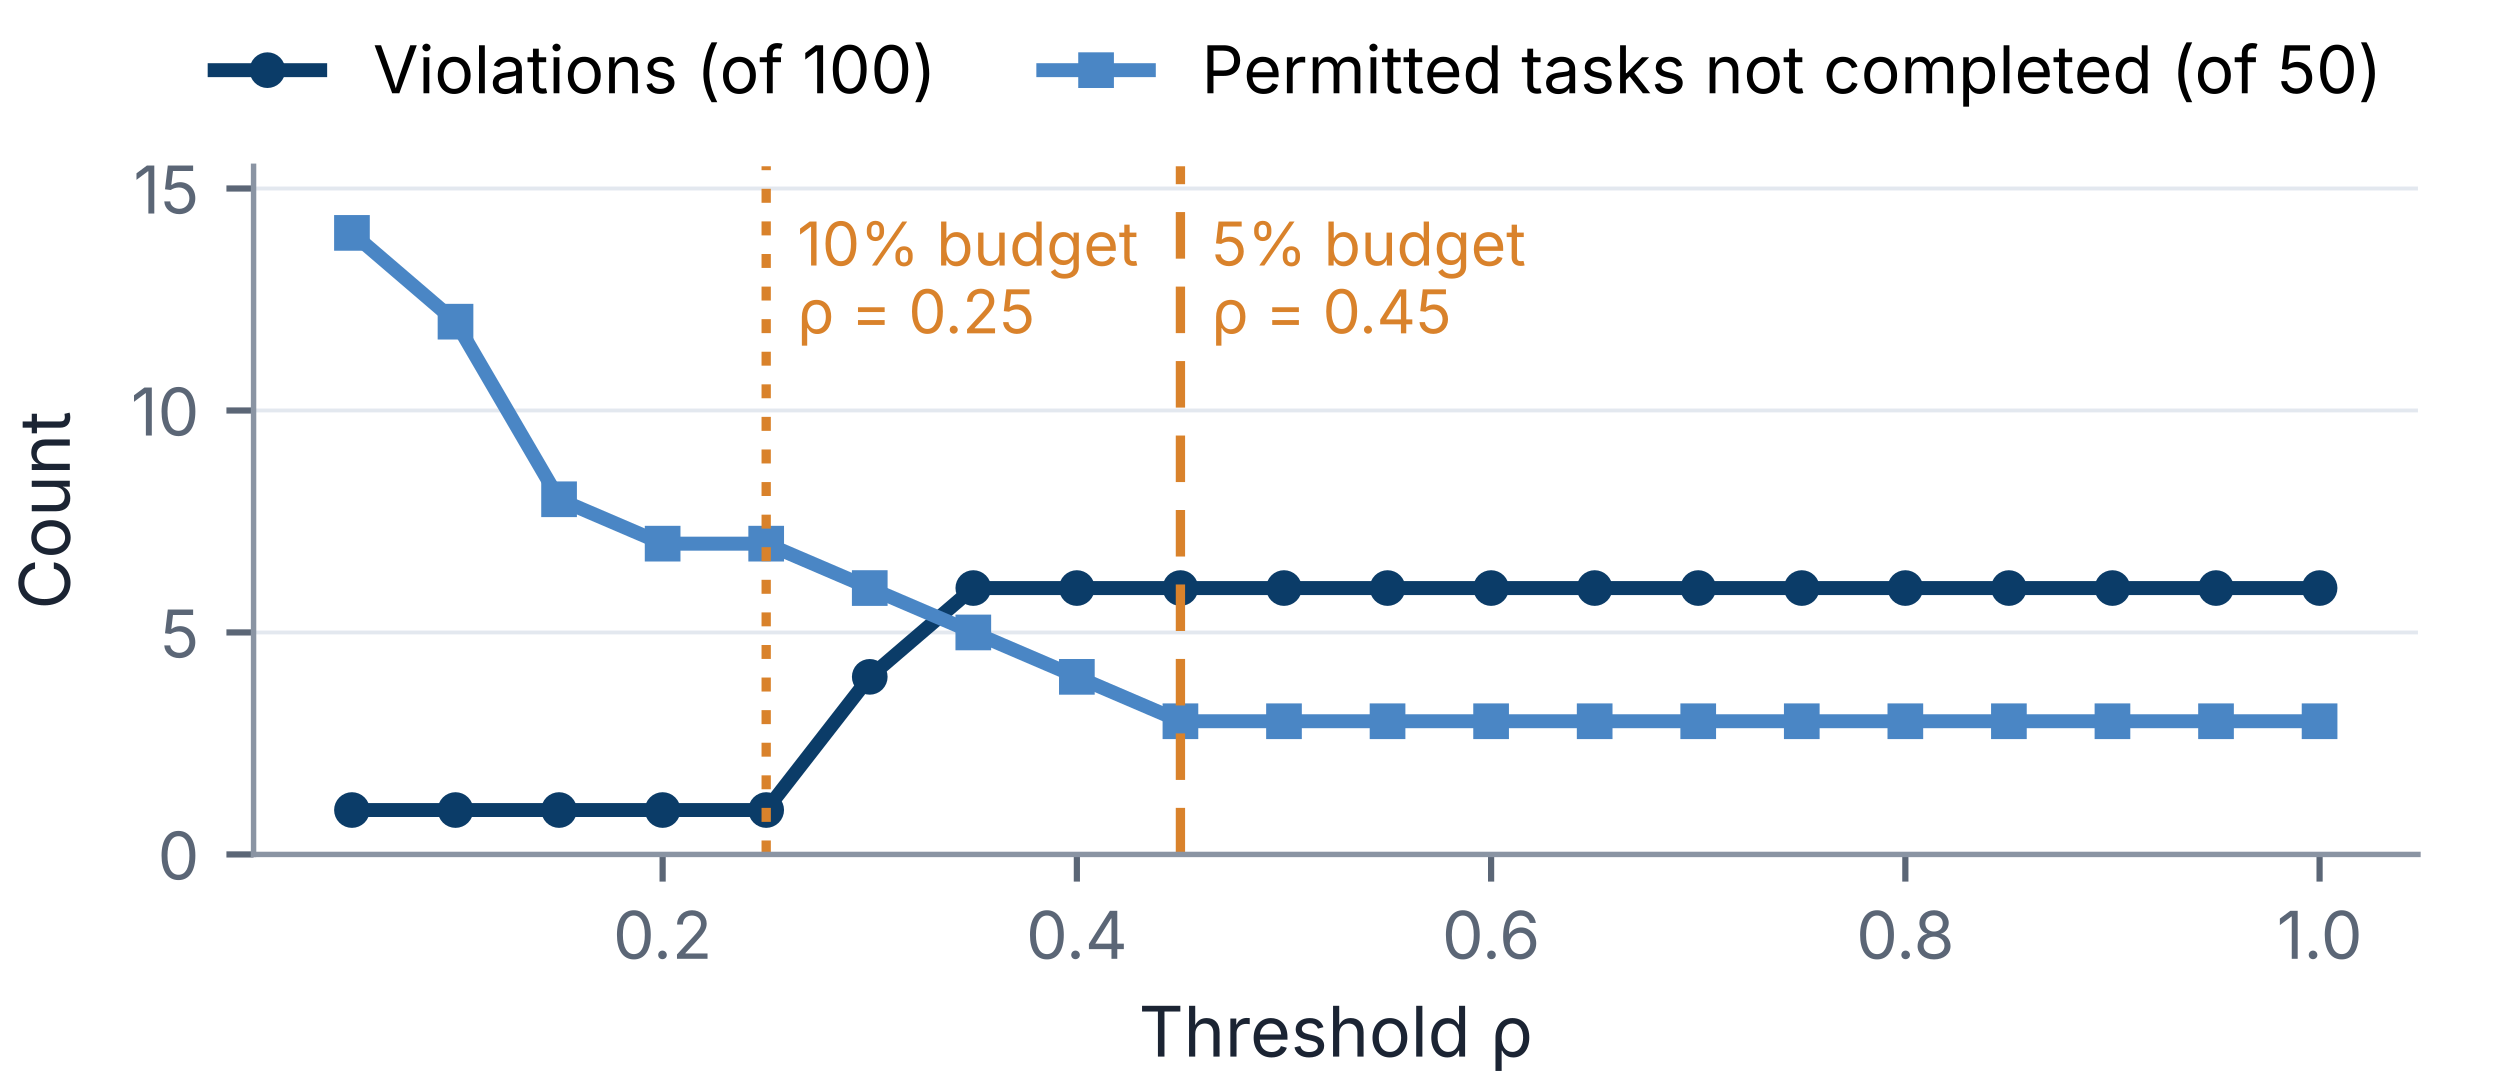
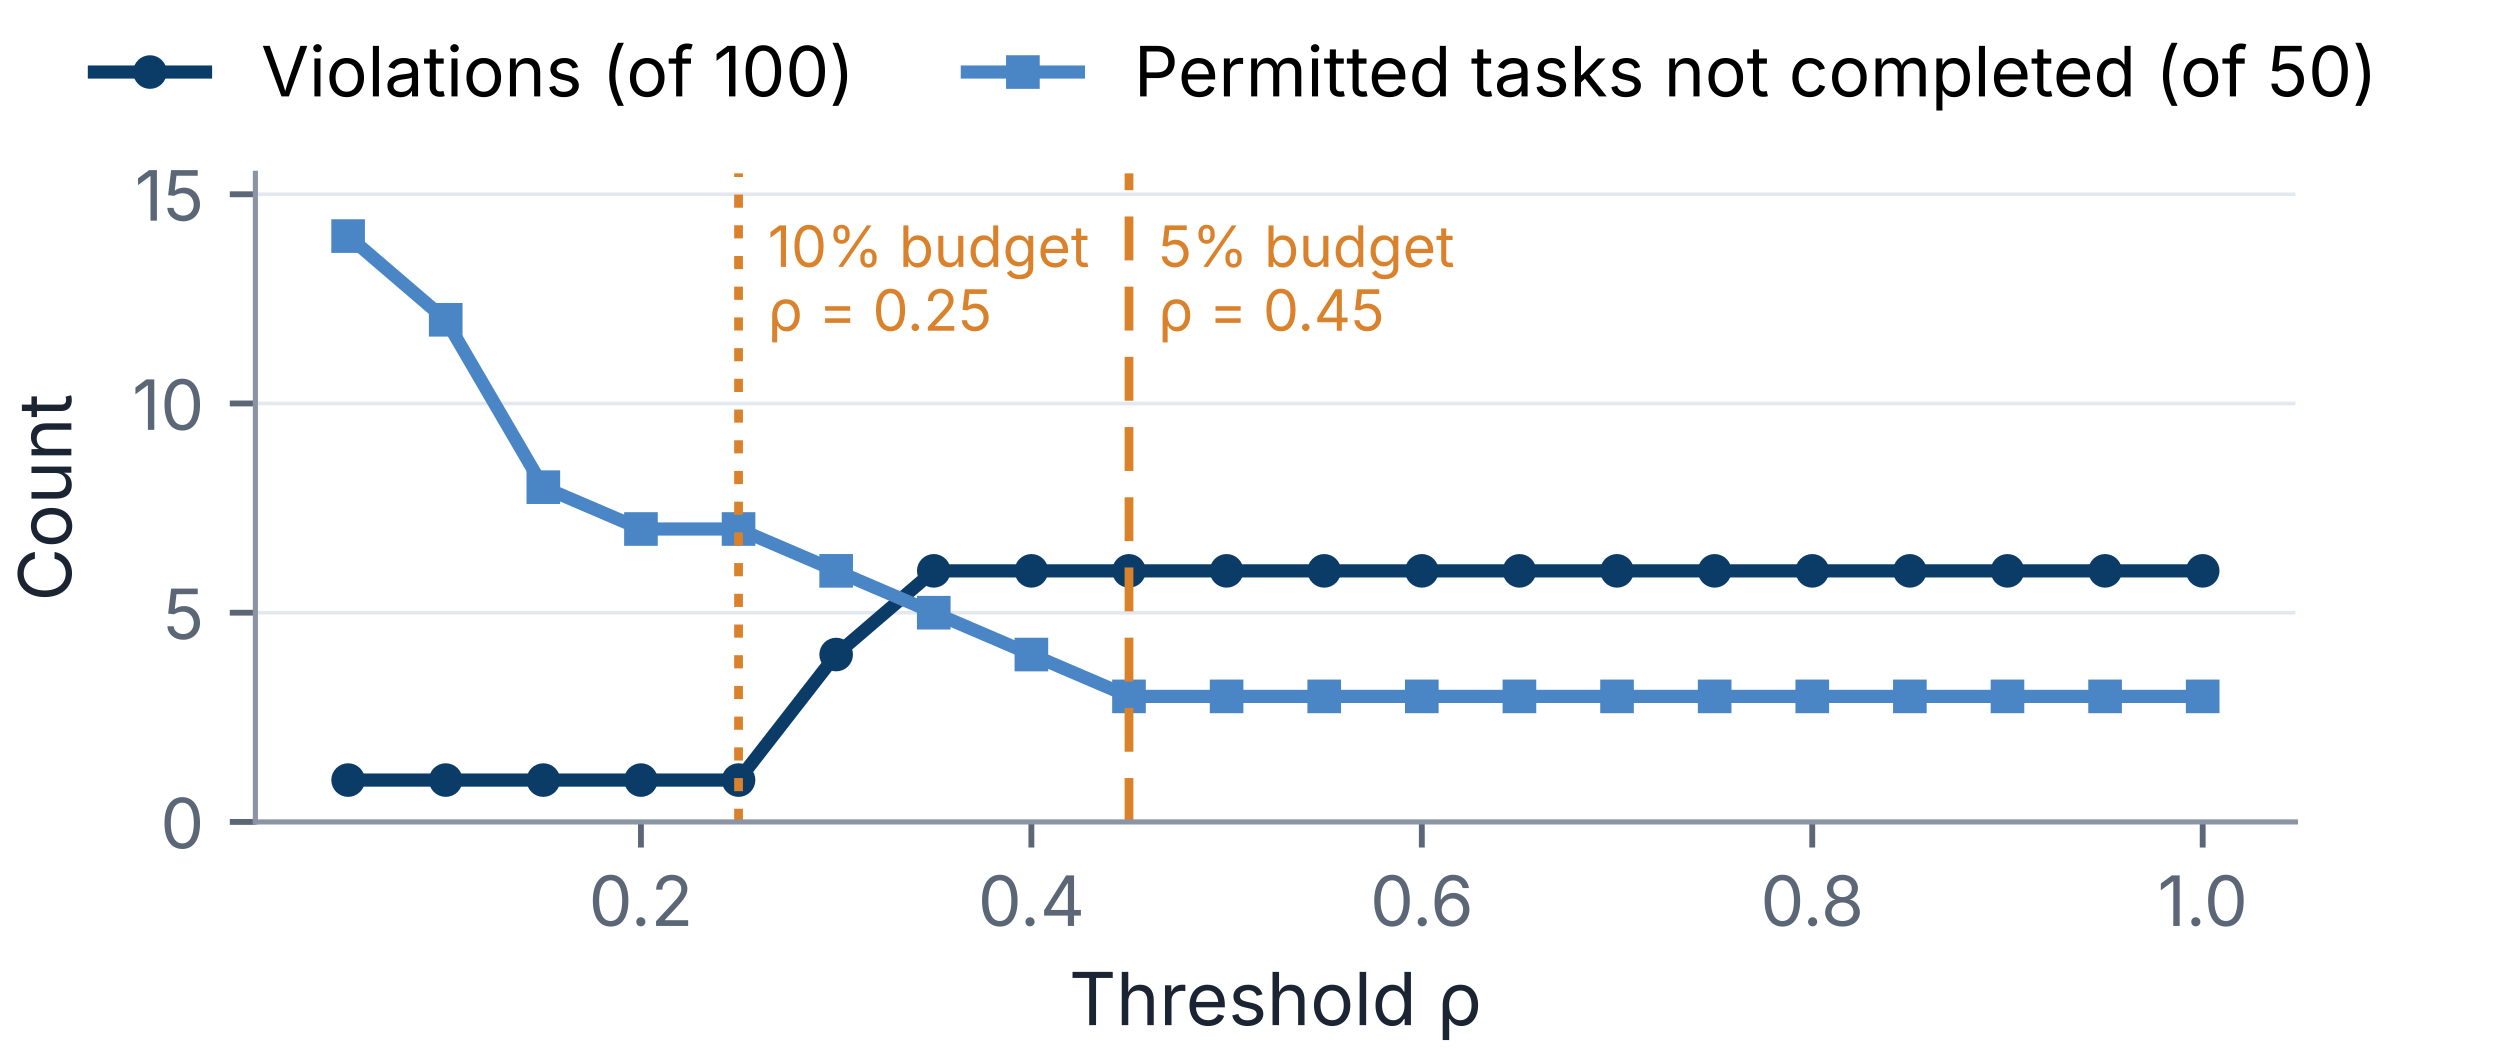
- <svg xmlns="http://www.w3.org/2000/svg" xmlns:xlink="http://www.w3.org/1999/xlink" class="figsvg" viewBox="0 0 322.262 140.237" version="1.1">
+ <svg xmlns="http://www.w3.org/2000/svg" xmlns:xlink="http://www.w3.org/1999/xlink" class="figsvg" viewBox="0 0 341.905 144.441" version="1.1">
  <defs>
    <style type="text/css">*{stroke-linejoin: round; stroke-linecap: butt}</style>
  </defs>
  <g id="figure_1">
    <g id="patch_1">
-       <path d="M 0 140.237  L 322.262 140.237  L 322.262 0  L 0 0  L 0 140.237  z " style="fill: none" />
+       <path d="M 0 144.441  L 341.905 144.441  L 341.905 -0  L 0 -0  L 0 144.441  z " style="fill: none" />
    </g>
    <g id="axes_1">
      <g id="patch_2">
-         <path d="M 32.687 110.14  L 311.687 110.14  L 311.687 21.436  L 32.687 21.436  L 32.687 110.14  z " style="fill: none" />
+         <path d="M 34.927 112.408  L 313.927 112.408  L 313.927 23.704  L 34.927 23.704  L 34.927 112.408  z " style="fill: none" />
      </g>
      <g id="matplotlib.axis_1">
        <g id="xtick_1">
          <g id="line2d_1">
            <defs>
-               <path id="m171041f2a3" d="M 0 0  L 0 3.5  " style="stroke: #5b6676; stroke-width: 0.8" />
+               <path id="m90a9bc4963" d="M 0 0  L 0 3.5  " style="stroke: #5b6676; stroke-width: 0.8" />
            </defs>
            <g>
-               <use xlink:href="#m171041f2a3" x="85.416" y="110.14" style="fill: #5b6676; stroke: #5b6676; stroke-width: 0.8" />
+               <use xlink:href="#m90a9bc4963" x="87.657" y="112.408" style="fill: #5b6676; stroke: #5b6676; stroke-width: 0.8" />
            </g>
          </g>
          <g id="text_1">
-             <text style="font-size: 8.5px; font-family: Inter, sans-serif; text-anchor: middle; fill: #5b6676" x="85.416" y="123.599" transform="rotate(-0 85.41623 123.5991)">0.2</text>
+             <text style="font-size: 9.5px; font-family: Inter, sans-serif; text-anchor: middle; fill: #5b6676" x="87.657" y="126.627" transform="rotate(-0 87.65654 126.6267)">0.2</text>
          </g>
        </g>
        <g id="xtick_2">
          <g id="line2d_2">
            <g>
-               <use xlink:href="#m171041f2a3" x="138.813" y="110.14" style="fill: #5b6676; stroke: #5b6676; stroke-width: 0.8" />
+               <use xlink:href="#m90a9bc4963" x="141.054" y="112.408" style="fill: #5b6676; stroke: #5b6676; stroke-width: 0.8" />
            </g>
          </g>
          <g id="text_2">
-             <text style="font-size: 8.5px; font-family: Inter, sans-serif; text-anchor: middle; fill: #5b6676" x="138.813" y="123.599" transform="rotate(-0 138.8134 123.5991)">0.4</text>
+             <text style="font-size: 9.5px; font-family: Inter, sans-serif; text-anchor: middle; fill: #5b6676" x="141.054" y="126.627" transform="rotate(-0 141.0537 126.6267)">0.4</text>
          </g>
        </g>
        <g id="xtick_3">
          <g id="line2d_3">
            <g>
-               <use xlink:href="#m171041f2a3" x="192.21" y="110.14" style="fill: #5b6676; stroke: #5b6676; stroke-width: 0.8" />
+               <use xlink:href="#m90a9bc4963" x="194.451" y="112.408" style="fill: #5b6676; stroke: #5b6676; stroke-width: 0.8" />
            </g>
          </g>
          <g id="text_3">
-             <text style="font-size: 8.5px; font-family: Inter, sans-serif; text-anchor: middle; fill: #5b6676" x="192.21" y="123.599" transform="rotate(-0 192.2105 123.5991)">0.6</text>
+             <text style="font-size: 9.5px; font-family: Inter, sans-serif; text-anchor: middle; fill: #5b6676" x="194.451" y="126.627" transform="rotate(-0 194.4508 126.6267)">0.6</text>
          </g>
        </g>
        <g id="xtick_4">
          <g id="line2d_4">
            <g>
-               <use xlink:href="#m171041f2a3" x="245.608" y="110.14" style="fill: #5b6676; stroke: #5b6676; stroke-width: 0.8" />
+               <use xlink:href="#m90a9bc4963" x="247.848" y="112.408" style="fill: #5b6676; stroke: #5b6676; stroke-width: 0.8" />
            </g>
          </g>
          <g id="text_4">
-             <text style="font-size: 8.5px; font-family: Inter, sans-serif; text-anchor: middle; fill: #5b6676" x="245.608" y="123.599" transform="rotate(-0 245.6076 123.5991)">0.8</text>
+             <text style="font-size: 9.5px; font-family: Inter, sans-serif; text-anchor: middle; fill: #5b6676" x="247.848" y="126.627" transform="rotate(-0 247.8479 126.6267)">0.8</text>
          </g>
        </g>
        <g id="xtick_5">
          <g id="line2d_5">
            <g>
-               <use xlink:href="#m171041f2a3" x="299.005" y="110.14" style="fill: #5b6676; stroke: #5b6676; stroke-width: 0.8" />
+               <use xlink:href="#m90a9bc4963" x="301.245" y="112.408" style="fill: #5b6676; stroke: #5b6676; stroke-width: 0.8" />
            </g>
          </g>
          <g id="text_5">
-             <text style="font-size: 8.5px; font-family: Inter, sans-serif; text-anchor: middle; fill: #5b6676" x="299.005" y="123.599" transform="rotate(-0 299.0047 123.5991)">1.0</text>
+             <text style="font-size: 9.5px; font-family: Inter, sans-serif; text-anchor: middle; fill: #5b6676" x="301.245" y="126.627" transform="rotate(-0 301.2451 126.6267)">1.0</text>
          </g>
        </g>
        <g id="text_6">
-           <text style="font-size: 9px; font-family: Inter, sans-serif; text-anchor: middle; fill: #1b2433" x="172.187" y="136.205" transform="rotate(-0 172.1866 136.2054)">Threshold ρ</text>
+           <text style="font-size: 10px; font-family: Inter, sans-serif; text-anchor: middle; fill: #1b2433" x="174.427" y="140.201" transform="rotate(-0 174.4269 140.2009)">Threshold ρ</text>
        </g>
      </g>
      <g id="matplotlib.axis_2">
        <g id="ytick_1">
          <g id="line2d_6">
-             <path d="M 32.687 110.14  L 311.687 110.14  " clip-path="url(#p44b27563f8)" style="fill: none; stroke: #e3e8ef; stroke-width: 0.5; stroke-linecap: square" />
+             <path d="M 34.927 112.408  L 313.927 112.408  " clip-path="url(#pfa66e3ffac)" style="fill: none; stroke: #e3e8ef; stroke-width: 0.5; stroke-linecap: square" />
          </g>
          <g id="line2d_7">
            <defs>
-               <path id="m59c87d0fcd" d="M 0 0  L -3.5 0  " style="stroke: #5b6676; stroke-width: 0.8" />
+               <path id="m61355a91df" d="M 0 0  L -3.5 0  " style="stroke: #5b6676; stroke-width: 0.8" />
            </defs>
            <g>
-               <use xlink:href="#m59c87d0fcd" x="32.687" y="110.14" style="fill: #5b6676; stroke: #5b6676; stroke-width: 0.8" />
+               <use xlink:href="#m61355a91df" x="34.927" y="112.408" style="fill: #5b6676; stroke: #5b6676; stroke-width: 0.8" />
            </g>
          </g>
          <g id="text_7">
-             <text style="font-size: 8.5px; font-family: Inter, sans-serif; text-anchor: end; fill: #5b6676" x="25.687" y="113.37" transform="rotate(-0 25.68656 113.3697)">0</text>
+             <text style="font-size: 9.5px; font-family: Inter, sans-serif; text-anchor: end; fill: #5b6676" x="27.927" y="116.017" transform="rotate(-0 27.92687 116.0175)">0</text>
          </g>
        </g>
        <g id="ytick_2">
          <g id="line2d_8">
-             <path d="M 32.687 81.526  L 311.687 81.526  " clip-path="url(#p44b27563f8)" style="fill: none; stroke: #e3e8ef; stroke-width: 0.5; stroke-linecap: square" />
+             <path d="M 34.927 83.794  L 313.927 83.794  " clip-path="url(#pfa66e3ffac)" style="fill: none; stroke: #e3e8ef; stroke-width: 0.5; stroke-linecap: square" />
          </g>
          <g id="line2d_9">
            <g>
-               <use xlink:href="#m59c87d0fcd" x="32.687" y="81.526" style="fill: #5b6676; stroke: #5b6676; stroke-width: 0.8" />
+               <use xlink:href="#m61355a91df" x="34.927" y="83.794" style="fill: #5b6676; stroke: #5b6676; stroke-width: 0.8" />
            </g>
          </g>
          <g id="text_8">
-             <text style="font-size: 8.5px; font-family: Inter, sans-serif; text-anchor: end; fill: #5b6676" x="25.687" y="84.756" transform="rotate(-0 25.68656 84.75555)">5</text>
+             <text style="font-size: 9.5px; font-family: Inter, sans-serif; text-anchor: end; fill: #5b6676" x="27.927" y="87.403" transform="rotate(-0 27.92687 87.40328)">5</text>
          </g>
        </g>
        <g id="ytick_3">
          <g id="line2d_10">
-             <path d="M 32.687 52.912  L 311.687 52.912  " clip-path="url(#p44b27563f8)" style="fill: none; stroke: #e3e8ef; stroke-width: 0.5; stroke-linecap: square" />
+             <path d="M 34.927 55.18  L 313.927 55.18  " clip-path="url(#pfa66e3ffac)" style="fill: none; stroke: #e3e8ef; stroke-width: 0.5; stroke-linecap: square" />
          </g>
          <g id="line2d_11">
            <g>
-               <use xlink:href="#m59c87d0fcd" x="32.687" y="52.912" style="fill: #5b6676; stroke: #5b6676; stroke-width: 0.8" />
+               <use xlink:href="#m61355a91df" x="34.927" y="55.18" style="fill: #5b6676; stroke: #5b6676; stroke-width: 0.8" />
            </g>
          </g>
          <g id="text_9">
-             <text style="font-size: 8.5px; font-family: Inter, sans-serif; text-anchor: end; fill: #5b6676" x="25.687" y="56.141" transform="rotate(-0 25.68656 56.14135)">10</text>
+             <text style="font-size: 9.5px; font-family: Inter, sans-serif; text-anchor: end; fill: #5b6676" x="27.927" y="58.789" transform="rotate(-0 27.92687 58.78909)">10</text>
          </g>
        </g>
        <g id="ytick_4">
          <g id="line2d_12">
-             <path d="M 32.687 24.298  L 311.687 24.298  " clip-path="url(#p44b27563f8)" style="fill: none; stroke: #e3e8ef; stroke-width: 0.5; stroke-linecap: square" />
+             <path d="M 34.927 26.566  L 313.927 26.566  " clip-path="url(#pfa66e3ffac)" style="fill: none; stroke: #e3e8ef; stroke-width: 0.5; stroke-linecap: square" />
          </g>
          <g id="line2d_13">
            <g>
-               <use xlink:href="#m59c87d0fcd" x="32.687" y="24.298" style="fill: #5b6676; stroke: #5b6676; stroke-width: 0.8" />
+               <use xlink:href="#m61355a91df" x="34.927" y="26.566" style="fill: #5b6676; stroke: #5b6676; stroke-width: 0.8" />
            </g>
          </g>
          <g id="text_10">
-             <text style="font-size: 8.5px; font-family: Inter, sans-serif; text-anchor: end; fill: #5b6676" x="25.687" y="27.527" transform="rotate(-0 25.68656 27.52716)">15</text>
+             <text style="font-size: 9.5px; font-family: Inter, sans-serif; text-anchor: end; fill: #5b6676" x="27.927" y="30.175" transform="rotate(-0 27.92687 30.1749)">15</text>
          </g>
        </g>
        <g id="text_11">
-           <text style="font-size: 9px; font-family: Inter, sans-serif; text-anchor: middle; fill: #1b2433" x="8.999" y="65.788" transform="rotate(-90 8.998594 65.78841)">Count</text>
+           <text style="font-size: 10px; font-family: Inter, sans-serif; text-anchor: middle; fill: #1b2433" x="9.758" y="68.056" transform="rotate(-90 9.758437 68.05622)">Count</text>
        </g>
      </g>
      <g id="line2d_14">
-         <path d="M 45.368 104.418  L 58.718 104.418  L 72.067 104.418  L 85.416 104.418  L 98.766 104.418  L 112.115 87.249  L 125.464 75.803  L 138.813 75.803  L 152.163 75.803  L 165.512 75.803  L 178.861 75.803  L 192.21 75.803  L 205.56 75.803  L 218.909 75.803  L 232.258 75.803  L 245.608 75.803  L 258.957 75.803  L 272.306 75.803  L 285.655 75.803  L 299.005 75.803  " clip-path="url(#p44b27563f8)" style="fill: none; stroke: #0b3c68; stroke-width: 1.8; stroke-linecap: square" />
+         <path d="M 47.609 106.685  L 60.958 106.685  L 74.307 106.685  L 87.657 106.685  L 101.006 106.685  L 114.355 89.517  L 127.704 78.071  L 141.054 78.071  L 154.403 78.071  L 167.752 78.071  L 181.102 78.071  L 194.451 78.071  L 207.8 78.071  L 221.149 78.071  L 234.499 78.071  L 247.848 78.071  L 261.197 78.071  L 274.546 78.071  L 287.896 78.071  L 301.245 78.071  " clip-path="url(#pfa66e3ffac)" style="fill: none; stroke: #0b3c68; stroke-width: 1.8; stroke-linecap: square" />
        <defs>
-           <path id="maca60ff50e" d="M 0 1.8  C 0.477 1.8 0.935 1.61 1.273 1.273  C 1.61 0.935 1.8 0.477 1.8 0  C 1.8 -0.477 1.61 -0.935 1.273 -1.273  C 0.935 -1.61 0.477 -1.8 0 -1.8  C -0.477 -1.8 -0.935 -1.61 -1.273 -1.273  C -1.61 -0.935 -1.8 -0.477 -1.8 0  C -1.8 0.477 -1.61 0.935 -1.273 1.273  C -0.935 1.61 -0.477 1.8 0 1.8  z " style="stroke: #0b3c68" />
+           <path id="mad7e93f95a" d="M 0 1.8  C 0.477 1.8 0.935 1.61 1.273 1.273  C 1.61 0.935 1.8 0.477 1.8 0  C 1.8 -0.477 1.61 -0.935 1.273 -1.273  C 0.935 -1.61 0.477 -1.8 0 -1.8  C -0.477 -1.8 -0.935 -1.61 -1.273 -1.273  C -1.61 -0.935 -1.8 -0.477 -1.8 0  C -1.8 0.477 -1.61 0.935 -1.273 1.273  C -0.935 1.61 -0.477 1.8 0 1.8  z " style="stroke: #0b3c68" />
        </defs>
-         <g clip-path="url(#p44b27563f8)">
-           <use xlink:href="#maca60ff50e" x="45.368" y="104.418" style="fill: #0b3c68; stroke: #0b3c68" />
-           <use xlink:href="#maca60ff50e" x="58.718" y="104.418" style="fill: #0b3c68; stroke: #0b3c68" />
-           <use xlink:href="#maca60ff50e" x="72.067" y="104.418" style="fill: #0b3c68; stroke: #0b3c68" />
-           <use xlink:href="#maca60ff50e" x="85.416" y="104.418" style="fill: #0b3c68; stroke: #0b3c68" />
-           <use xlink:href="#maca60ff50e" x="98.766" y="104.418" style="fill: #0b3c68; stroke: #0b3c68" />
-           <use xlink:href="#maca60ff50e" x="112.115" y="87.249" style="fill: #0b3c68; stroke: #0b3c68" />
-           <use xlink:href="#maca60ff50e" x="125.464" y="75.803" style="fill: #0b3c68; stroke: #0b3c68" />
-           <use xlink:href="#maca60ff50e" x="138.813" y="75.803" style="fill: #0b3c68; stroke: #0b3c68" />
-           <use xlink:href="#maca60ff50e" x="152.163" y="75.803" style="fill: #0b3c68; stroke: #0b3c68" />
-           <use xlink:href="#maca60ff50e" x="165.512" y="75.803" style="fill: #0b3c68; stroke: #0b3c68" />
-           <use xlink:href="#maca60ff50e" x="178.861" y="75.803" style="fill: #0b3c68; stroke: #0b3c68" />
-           <use xlink:href="#maca60ff50e" x="192.21" y="75.803" style="fill: #0b3c68; stroke: #0b3c68" />
-           <use xlink:href="#maca60ff50e" x="205.56" y="75.803" style="fill: #0b3c68; stroke: #0b3c68" />
-           <use xlink:href="#maca60ff50e" x="218.909" y="75.803" style="fill: #0b3c68; stroke: #0b3c68" />
-           <use xlink:href="#maca60ff50e" x="232.258" y="75.803" style="fill: #0b3c68; stroke: #0b3c68" />
-           <use xlink:href="#maca60ff50e" x="245.608" y="75.803" style="fill: #0b3c68; stroke: #0b3c68" />
-           <use xlink:href="#maca60ff50e" x="258.957" y="75.803" style="fill: #0b3c68; stroke: #0b3c68" />
-           <use xlink:href="#maca60ff50e" x="272.306" y="75.803" style="fill: #0b3c68; stroke: #0b3c68" />
-           <use xlink:href="#maca60ff50e" x="285.655" y="75.803" style="fill: #0b3c68; stroke: #0b3c68" />
-           <use xlink:href="#maca60ff50e" x="299.005" y="75.803" style="fill: #0b3c68; stroke: #0b3c68" />
+         <g clip-path="url(#pfa66e3ffac)">
+           <use xlink:href="#mad7e93f95a" x="47.609" y="106.685" style="fill: #0b3c68; stroke: #0b3c68" />
+           <use xlink:href="#mad7e93f95a" x="60.958" y="106.685" style="fill: #0b3c68; stroke: #0b3c68" />
+           <use xlink:href="#mad7e93f95a" x="74.307" y="106.685" style="fill: #0b3c68; stroke: #0b3c68" />
+           <use xlink:href="#mad7e93f95a" x="87.657" y="106.685" style="fill: #0b3c68; stroke: #0b3c68" />
+           <use xlink:href="#mad7e93f95a" x="101.006" y="106.685" style="fill: #0b3c68; stroke: #0b3c68" />
+           <use xlink:href="#mad7e93f95a" x="114.355" y="89.517" style="fill: #0b3c68; stroke: #0b3c68" />
+           <use xlink:href="#mad7e93f95a" x="127.704" y="78.071" style="fill: #0b3c68; stroke: #0b3c68" />
+           <use xlink:href="#mad7e93f95a" x="141.054" y="78.071" style="fill: #0b3c68; stroke: #0b3c68" />
+           <use xlink:href="#mad7e93f95a" x="154.403" y="78.071" style="fill: #0b3c68; stroke: #0b3c68" />
+           <use xlink:href="#mad7e93f95a" x="167.752" y="78.071" style="fill: #0b3c68; stroke: #0b3c68" />
+           <use xlink:href="#mad7e93f95a" x="181.102" y="78.071" style="fill: #0b3c68; stroke: #0b3c68" />
+           <use xlink:href="#mad7e93f95a" x="194.451" y="78.071" style="fill: #0b3c68; stroke: #0b3c68" />
+           <use xlink:href="#mad7e93f95a" x="207.8" y="78.071" style="fill: #0b3c68; stroke: #0b3c68" />
+           <use xlink:href="#mad7e93f95a" x="221.149" y="78.071" style="fill: #0b3c68; stroke: #0b3c68" />
+           <use xlink:href="#mad7e93f95a" x="234.499" y="78.071" style="fill: #0b3c68; stroke: #0b3c68" />
+           <use xlink:href="#mad7e93f95a" x="247.848" y="78.071" style="fill: #0b3c68; stroke: #0b3c68" />
+           <use xlink:href="#mad7e93f95a" x="261.197" y="78.071" style="fill: #0b3c68; stroke: #0b3c68" />
+           <use xlink:href="#mad7e93f95a" x="274.546" y="78.071" style="fill: #0b3c68; stroke: #0b3c68" />
+           <use xlink:href="#mad7e93f95a" x="287.896" y="78.071" style="fill: #0b3c68; stroke: #0b3c68" />
+           <use xlink:href="#mad7e93f95a" x="301.245" y="78.071" style="fill: #0b3c68; stroke: #0b3c68" />
        </g>
      </g>
      <g id="line2d_15">
-         <path d="M 45.368 30.021  L 58.718 41.466  L 72.067 64.358  L 85.416 70.081  L 98.766 70.081  L 112.115 75.803  L 125.464 81.526  L 138.813 87.249  L 152.163 92.972  L 165.512 92.972  L 178.861 92.972  L 192.21 92.972  L 205.56 92.972  L 218.909 92.972  L 232.258 92.972  L 245.608 92.972  L 258.957 92.972  L 272.306 92.972  L 285.655 92.972  L 299.005 92.972  " clip-path="url(#p44b27563f8)" style="fill: none; stroke: #4a86c5; stroke-width: 1.8; stroke-linecap: square" />
+         <path d="M 47.609 32.288  L 60.958 43.734  L 74.307 66.626  L 87.657 72.348  L 101.006 72.348  L 114.355 78.071  L 127.704 83.794  L 141.054 89.517  L 154.403 95.24  L 167.752 95.24  L 181.102 95.24  L 194.451 95.24  L 207.8 95.24  L 221.149 95.24  L 234.499 95.24  L 247.848 95.24  L 261.197 95.24  L 274.546 95.24  L 287.896 95.24  L 301.245 95.24  " clip-path="url(#pfa66e3ffac)" style="fill: none; stroke: #4a86c5; stroke-width: 1.8; stroke-linecap: square" />
        <defs>
-           <path id="ma0a51a2c2d" d="M -1.8 1.8  L 1.8 1.8  L 1.8 -1.8  L -1.8 -1.8  z " style="stroke: #4a86c5; stroke-linejoin: miter" />
+           <path id="me2c2e8294a" d="M -1.8 1.8  L 1.8 1.8  L 1.8 -1.8  L -1.8 -1.8  z " style="stroke: #4a86c5; stroke-linejoin: miter" />
        </defs>
-         <g clip-path="url(#p44b27563f8)">
-           <use xlink:href="#ma0a51a2c2d" x="45.368" y="30.021" style="fill: #4a86c5; stroke: #4a86c5; stroke-linejoin: miter" />
-           <use xlink:href="#ma0a51a2c2d" x="58.718" y="41.466" style="fill: #4a86c5; stroke: #4a86c5; stroke-linejoin: miter" />
-           <use xlink:href="#ma0a51a2c2d" x="72.067" y="64.358" style="fill: #4a86c5; stroke: #4a86c5; stroke-linejoin: miter" />
-           <use xlink:href="#ma0a51a2c2d" x="85.416" y="70.081" style="fill: #4a86c5; stroke: #4a86c5; stroke-linejoin: miter" />
-           <use xlink:href="#ma0a51a2c2d" x="98.766" y="70.081" style="fill: #4a86c5; stroke: #4a86c5; stroke-linejoin: miter" />
-           <use xlink:href="#ma0a51a2c2d" x="112.115" y="75.803" style="fill: #4a86c5; stroke: #4a86c5; stroke-linejoin: miter" />
-           <use xlink:href="#ma0a51a2c2d" x="125.464" y="81.526" style="fill: #4a86c5; stroke: #4a86c5; stroke-linejoin: miter" />
-           <use xlink:href="#ma0a51a2c2d" x="138.813" y="87.249" style="fill: #4a86c5; stroke: #4a86c5; stroke-linejoin: miter" />
-           <use xlink:href="#ma0a51a2c2d" x="152.163" y="92.972" style="fill: #4a86c5; stroke: #4a86c5; stroke-linejoin: miter" />
-           <use xlink:href="#ma0a51a2c2d" x="165.512" y="92.972" style="fill: #4a86c5; stroke: #4a86c5; stroke-linejoin: miter" />
-           <use xlink:href="#ma0a51a2c2d" x="178.861" y="92.972" style="fill: #4a86c5; stroke: #4a86c5; stroke-linejoin: miter" />
-           <use xlink:href="#ma0a51a2c2d" x="192.21" y="92.972" style="fill: #4a86c5; stroke: #4a86c5; stroke-linejoin: miter" />
-           <use xlink:href="#ma0a51a2c2d" x="205.56" y="92.972" style="fill: #4a86c5; stroke: #4a86c5; stroke-linejoin: miter" />
-           <use xlink:href="#ma0a51a2c2d" x="218.909" y="92.972" style="fill: #4a86c5; stroke: #4a86c5; stroke-linejoin: miter" />
-           <use xlink:href="#ma0a51a2c2d" x="232.258" y="92.972" style="fill: #4a86c5; stroke: #4a86c5; stroke-linejoin: miter" />
-           <use xlink:href="#ma0a51a2c2d" x="245.608" y="92.972" style="fill: #4a86c5; stroke: #4a86c5; stroke-linejoin: miter" />
-           <use xlink:href="#ma0a51a2c2d" x="258.957" y="92.972" style="fill: #4a86c5; stroke: #4a86c5; stroke-linejoin: miter" />
-           <use xlink:href="#ma0a51a2c2d" x="272.306" y="92.972" style="fill: #4a86c5; stroke: #4a86c5; stroke-linejoin: miter" />
-           <use xlink:href="#ma0a51a2c2d" x="285.655" y="92.972" style="fill: #4a86c5; stroke: #4a86c5; stroke-linejoin: miter" />
-           <use xlink:href="#ma0a51a2c2d" x="299.005" y="92.972" style="fill: #4a86c5; stroke: #4a86c5; stroke-linejoin: miter" />
+         <g clip-path="url(#pfa66e3ffac)">
+           <use xlink:href="#me2c2e8294a" x="47.609" y="32.288" style="fill: #4a86c5; stroke: #4a86c5; stroke-linejoin: miter" />
+           <use xlink:href="#me2c2e8294a" x="60.958" y="43.734" style="fill: #4a86c5; stroke: #4a86c5; stroke-linejoin: miter" />
+           <use xlink:href="#me2c2e8294a" x="74.307" y="66.626" style="fill: #4a86c5; stroke: #4a86c5; stroke-linejoin: miter" />
+           <use xlink:href="#me2c2e8294a" x="87.657" y="72.348" style="fill: #4a86c5; stroke: #4a86c5; stroke-linejoin: miter" />
+           <use xlink:href="#me2c2e8294a" x="101.006" y="72.348" style="fill: #4a86c5; stroke: #4a86c5; stroke-linejoin: miter" />
+           <use xlink:href="#me2c2e8294a" x="114.355" y="78.071" style="fill: #4a86c5; stroke: #4a86c5; stroke-linejoin: miter" />
+           <use xlink:href="#me2c2e8294a" x="127.704" y="83.794" style="fill: #4a86c5; stroke: #4a86c5; stroke-linejoin: miter" />
+           <use xlink:href="#me2c2e8294a" x="141.054" y="89.517" style="fill: #4a86c5; stroke: #4a86c5; stroke-linejoin: miter" />
+           <use xlink:href="#me2c2e8294a" x="154.403" y="95.24" style="fill: #4a86c5; stroke: #4a86c5; stroke-linejoin: miter" />
+           <use xlink:href="#me2c2e8294a" x="167.752" y="95.24" style="fill: #4a86c5; stroke: #4a86c5; stroke-linejoin: miter" />
+           <use xlink:href="#me2c2e8294a" x="181.102" y="95.24" style="fill: #4a86c5; stroke: #4a86c5; stroke-linejoin: miter" />
+           <use xlink:href="#me2c2e8294a" x="194.451" y="95.24" style="fill: #4a86c5; stroke: #4a86c5; stroke-linejoin: miter" />
+           <use xlink:href="#me2c2e8294a" x="207.8" y="95.24" style="fill: #4a86c5; stroke: #4a86c5; stroke-linejoin: miter" />
+           <use xlink:href="#me2c2e8294a" x="221.149" y="95.24" style="fill: #4a86c5; stroke: #4a86c5; stroke-linejoin: miter" />
+           <use xlink:href="#me2c2e8294a" x="234.499" y="95.24" style="fill: #4a86c5; stroke: #4a86c5; stroke-linejoin: miter" />
+           <use xlink:href="#me2c2e8294a" x="247.848" y="95.24" style="fill: #4a86c5; stroke: #4a86c5; stroke-linejoin: miter" />
+           <use xlink:href="#me2c2e8294a" x="261.197" y="95.24" style="fill: #4a86c5; stroke: #4a86c5; stroke-linejoin: miter" />
+           <use xlink:href="#me2c2e8294a" x="274.546" y="95.24" style="fill: #4a86c5; stroke: #4a86c5; stroke-linejoin: miter" />
+           <use xlink:href="#me2c2e8294a" x="287.896" y="95.24" style="fill: #4a86c5; stroke: #4a86c5; stroke-linejoin: miter" />
+           <use xlink:href="#me2c2e8294a" x="301.245" y="95.24" style="fill: #4a86c5; stroke: #4a86c5; stroke-linejoin: miter" />
        </g>
      </g>
      <g id="line2d_16">
-         <path d="M 152.163 110.14  L 152.163 21.436  " clip-path="url(#p44b27563f8)" style="fill: none; stroke-dasharray: 6,3.6; stroke-dashoffset: 0; stroke: #d9822b; stroke-width: 1.2" />
+         <path d="M 154.403 112.408  L 154.403 23.704  " clip-path="url(#pfa66e3ffac)" style="fill: none; stroke-dasharray: 6,3.6; stroke-dashoffset: 0; stroke: #d9822b; stroke-width: 1.2" />
      </g>
      <g id="line2d_17">
-         <path d="M 98.766 110.14  L 98.766 21.436  " clip-path="url(#p44b27563f8)" style="fill: none; stroke-dasharray: 1.8,2.4; stroke-dashoffset: 0; stroke: #d9822b; stroke-width: 1.2" />
+         <path d="M 101.006 112.408  L 101.006 23.704  " clip-path="url(#pfa66e3ffac)" style="fill: none; stroke-dasharray: 1.8,2.4; stroke-dashoffset: 0; stroke: #d9822b; stroke-width: 1.2" />
      </g>
      <g id="patch_3">
-         <path d="M 32.687 110.14  L 32.687 21.436  " style="fill: none; stroke: #8a94a3; stroke-width: 0.7; stroke-linejoin: miter; stroke-linecap: square" />
+         <path d="M 34.927 112.408  L 34.927 23.704  " style="fill: none; stroke: #8a94a3; stroke-width: 0.7; stroke-linejoin: miter; stroke-linecap: square" />
      </g>
      <g id="patch_4">
-         <path d="M 32.687 110.14  L 311.687 110.14  " style="fill: none; stroke: #8a94a3; stroke-width: 0.7; stroke-linejoin: miter; stroke-linecap: square" />
+         <path d="M 34.927 112.408  L 313.927 112.408  " style="fill: none; stroke: #8a94a3; stroke-width: 0.7; stroke-linejoin: miter; stroke-linecap: square" />
      </g>
      <g id="text_12">
-         <text style="font-size: 7.8px; font-family: Inter, sans-serif; fill: #d9822b" transform="translate(156.1674 34.23059)">5% budget</text>
-         <text style="font-size: 7.8px; font-family: Inter, sans-serif; fill: #d9822b" transform="translate(156.1674 42.96489)">ρ = 0.45</text>
+         <text style="font-size: 7.8px; font-family: Inter, sans-serif; fill: #d9822b" transform="translate(158.4077 36.49841)">5% budget</text>
+         <text style="font-size: 7.8px; font-family: Inter, sans-serif; fill: #d9822b" transform="translate(158.4077 45.2327)">ρ = 0.45</text>
      </g>
      <g id="text_13">
-         <text style="font-size: 7.8px; font-family: Inter, sans-serif; fill: #d9822b" transform="translate(102.7703 34.23059)">10% budget</text>
-         <text style="font-size: 7.8px; font-family: Inter, sans-serif; fill: #d9822b" transform="translate(102.7703 42.96489)">ρ = 0.25</text>
+         <text style="font-size: 7.8px; font-family: Inter, sans-serif; fill: #d9822b" transform="translate(105.0106 36.49841)">10% budget</text>
+         <text style="font-size: 7.8px; font-family: Inter, sans-serif; fill: #d9822b" transform="translate(105.0106 45.2327)">ρ = 0.25</text>
      </g>
      <g id="legend_1">
        <g id="line2d_18">
-           <path d="M 27.671 9.044  L 34.471 9.044  L 41.271 9.044  " style="fill: none; stroke: #0b3c68; stroke-width: 1.8; stroke-linecap: square" />
+           <path d="M 12.909 9.854  L 20.509 9.854  L 28.109 9.854  " style="fill: none; stroke: #0b3c68; stroke-width: 1.8; stroke-linecap: square" />
          <g>
-             <use xlink:href="#maca60ff50e" x="34.471" y="9.044" style="fill: #0b3c68; stroke: #0b3c68" />
+             <use xlink:href="#mad7e93f95a" x="20.509" y="9.854" style="fill: #0b3c68; stroke: #0b3c68" />
          </g>
        </g>
        <g id="text_14">
-           <text style="font-size: 8.5px; font-family: Inter, sans-serif; text-anchor: start" x="48.071" y="12.019" transform="rotate(-0 48.07062 12.01867)">Violations (of 100)</text>
+           <text style="font-size: 9.5px; font-family: Inter, sans-serif; text-anchor: start" x="35.709" y="13.179" transform="rotate(-0 35.70906 13.17852)">Violations (of 100)</text>
        </g>
        <g id="line2d_19">
-           <path d="M 134.489 9.044  L 141.289 9.044  L 148.089 9.044  " style="fill: none; stroke: #4a86c5; stroke-width: 1.8; stroke-linecap: square" />
+           <path d="M 132.294 9.854  L 139.894 9.854  L 147.494 9.854  " style="fill: none; stroke: #4a86c5; stroke-width: 1.8; stroke-linecap: square" />
          <g>
-             <use xlink:href="#ma0a51a2c2d" x="141.289" y="9.044" style="fill: #4a86c5; stroke: #4a86c5; stroke-linejoin: miter" />
+             <use xlink:href="#me2c2e8294a" x="139.894" y="9.854" style="fill: #4a86c5; stroke: #4a86c5; stroke-linejoin: miter" />
          </g>
        </g>
        <g id="text_15">
-           <text style="font-size: 8.5px; font-family: Inter, sans-serif; text-anchor: start" x="154.889" y="12.019" transform="rotate(-0 154.8891 12.01867)">Permitted tasks not completed (of 50)</text>
+           <text style="font-size: 9.5px; font-family: Inter, sans-serif; text-anchor: start" x="155.094" y="13.179" transform="rotate(-0 155.0944 13.17852)">Permitted tasks not completed (of 50)</text>
        </g>
      </g>
    </g>
  </g>
  <defs>
-     <clipPath id="p44b27563f8">
-       <rect x="32.687" y="21.436" width="279" height="88.704" />
+     <clipPath id="pfa66e3ffac">
+       <rect x="34.927" y="23.704" width="279" height="88.704" />
    </clipPath>
  </defs>
</svg>
